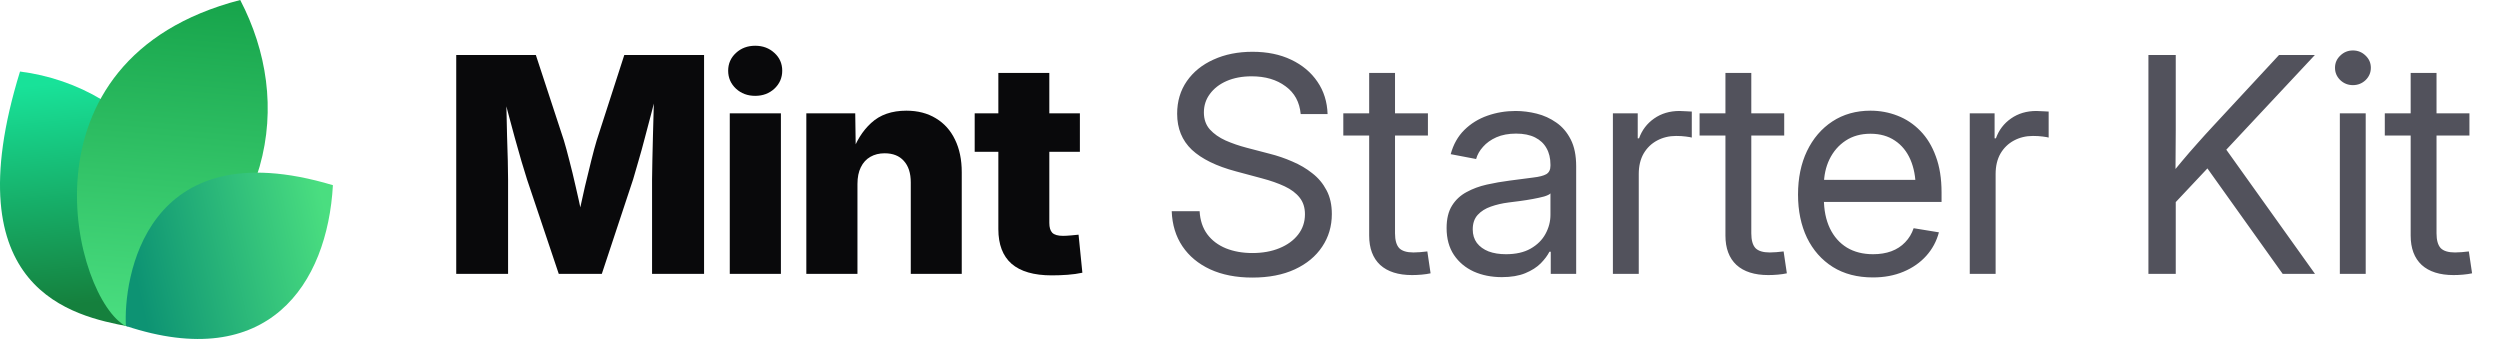
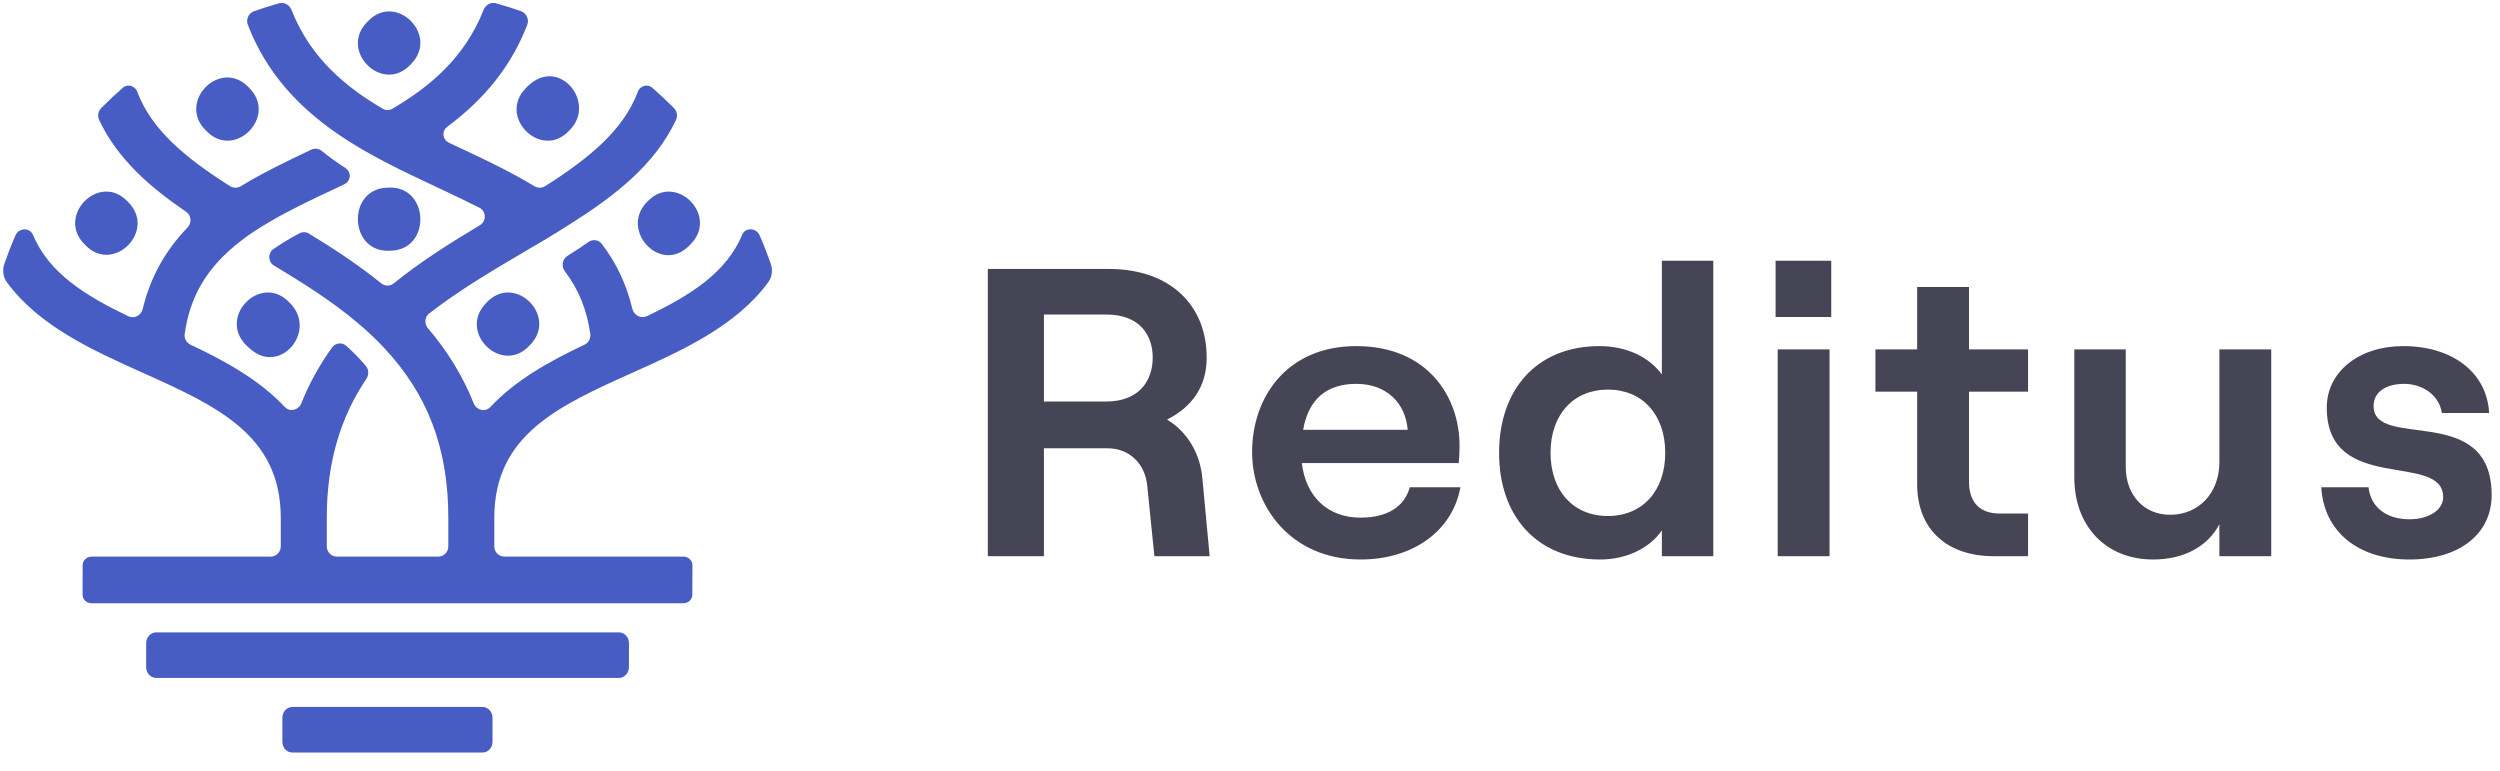
- <svg xmlns="http://www.w3.org/2000/svg" width="177" height="24" viewBox="0 0 177 24" fill="none">
-   <path d="M9.061 23.108C5.268 22.377 -3.391 20.627 1.417 5.064C9.634 6.099 16.973 14.064 9.061 23.108Z" fill="url(#paint0_linear_17557_2020)" />
-   <path d="M8.919 23.094C5.276 21.222 0.784 4.209 17.007 0C20.757 7.193 19.621 16.545 8.919 23.094Z" fill="url(#paint1_linear_17557_2020)" />
-   <path d="M8.914 23.079C8.735 19.882 10.159 9.085 23.57 13.111C23.181 20.123 18.984 26.418 8.914 23.079Z" fill="url(#paint2_linear_17557_2020)" />
-   <path d="M32.301 19.392V3.894H37.938L39.925 9.948C40.036 10.315 40.164 10.787 40.31 11.362C40.462 11.938 40.611 12.552 40.757 13.204C40.91 13.855 41.048 14.483 41.173 15.086C41.305 15.682 41.412 16.192 41.495 16.615H40.695C40.771 16.192 40.871 15.682 40.996 15.086C41.128 14.49 41.267 13.866 41.412 13.214C41.565 12.562 41.714 11.948 41.86 11.373C42.005 10.79 42.133 10.315 42.244 9.948L44.2 3.894H49.848V19.392H46.166V12.704C46.166 12.357 46.173 11.917 46.187 11.383C46.2 10.849 46.214 10.27 46.228 9.646C46.249 9.022 46.266 8.391 46.28 7.753C46.301 7.115 46.311 6.519 46.311 5.964H46.623C46.485 6.561 46.332 7.181 46.166 7.826C45.999 8.471 45.833 9.102 45.666 9.719C45.507 10.336 45.351 10.901 45.198 11.414C45.053 11.928 44.928 12.357 44.824 12.704L42.608 19.392H39.561L37.314 12.704C37.203 12.357 37.072 11.928 36.919 11.414C36.773 10.901 36.614 10.34 36.441 9.729C36.274 9.112 36.104 8.481 35.931 7.836C35.764 7.192 35.608 6.567 35.463 5.964H35.827C35.834 6.512 35.844 7.105 35.858 7.743C35.872 8.374 35.886 9.005 35.9 9.636C35.92 10.26 35.938 10.839 35.952 11.373C35.965 11.907 35.972 12.351 35.972 12.704V19.392H32.301ZM51.668 19.392V8.024H55.288V19.392H51.668ZM53.468 6.786C52.927 6.786 52.473 6.616 52.105 6.276C51.738 5.93 51.554 5.507 51.554 5.007C51.554 4.508 51.738 4.088 52.105 3.749C52.473 3.409 52.927 3.239 53.468 3.239C54.009 3.239 54.463 3.409 54.83 3.749C55.198 4.082 55.382 4.501 55.382 5.007C55.382 5.507 55.198 5.93 54.83 6.276C54.463 6.616 54.009 6.786 53.468 6.786ZM60.708 13.027V19.392H57.088V8.024H60.551L60.593 10.967H60.281C60.593 10.024 61.061 9.268 61.685 8.7C62.309 8.124 63.138 7.836 64.171 7.836C64.975 7.836 65.672 8.017 66.262 8.377C66.851 8.731 67.302 9.234 67.614 9.885C67.933 10.537 68.092 11.307 68.092 12.194V19.392H64.483V12.912C64.483 12.26 64.32 11.754 63.994 11.394C63.675 11.033 63.221 10.853 62.632 10.853C62.25 10.853 61.914 10.936 61.623 11.102C61.332 11.269 61.106 11.515 60.947 11.841C60.787 12.16 60.708 12.555 60.708 13.027ZM76.456 8.024V10.749H69.008V8.024H76.456ZM70.683 5.163H74.292V15.783C74.292 16.102 74.361 16.334 74.5 16.48C74.646 16.625 74.899 16.698 75.259 16.698C75.405 16.698 75.596 16.688 75.831 16.667C76.074 16.646 76.251 16.629 76.362 16.615L76.632 19.309C76.313 19.378 75.963 19.427 75.582 19.455C75.207 19.482 74.836 19.496 74.469 19.496C73.2 19.496 72.25 19.222 71.619 18.674C70.995 18.127 70.683 17.308 70.683 16.22V5.163Z" fill="#09090B" />
-   <path d="M88.667 19.652C87.523 19.652 86.528 19.458 85.682 19.07C84.843 18.681 84.188 18.137 83.716 17.437C83.245 16.736 82.992 15.908 82.957 14.951H84.933C84.968 15.596 85.148 16.14 85.474 16.584C85.8 17.021 86.24 17.354 86.795 17.582C87.35 17.804 87.974 17.915 88.667 17.915C89.388 17.915 90.026 17.801 90.581 17.572C91.143 17.343 91.583 17.024 91.902 16.615C92.228 16.199 92.391 15.717 92.391 15.169C92.391 14.698 92.266 14.306 92.017 13.994C91.767 13.675 91.413 13.408 90.956 13.193C90.498 12.978 89.954 12.787 89.323 12.621L87.502 12.132C86.123 11.765 85.082 11.255 84.382 10.603C83.689 9.944 83.342 9.095 83.342 8.055C83.342 7.174 83.571 6.404 84.028 5.746C84.486 5.087 85.117 4.577 85.921 4.217C86.726 3.849 87.645 3.666 88.678 3.666C89.718 3.666 90.63 3.853 91.413 4.227C92.204 4.602 92.824 5.122 93.275 5.787C93.726 6.446 93.965 7.209 93.993 8.076H92.089C92.013 7.23 91.656 6.574 91.018 6.11C90.387 5.638 89.586 5.403 88.615 5.403C87.95 5.403 87.36 5.513 86.847 5.735C86.341 5.957 85.946 6.262 85.661 6.651C85.377 7.032 85.235 7.469 85.235 7.961C85.235 8.447 85.377 8.849 85.661 9.168C85.946 9.48 86.317 9.74 86.774 9.948C87.232 10.149 87.724 10.319 88.251 10.457L89.884 10.884C90.439 11.023 90.977 11.206 91.496 11.435C92.023 11.657 92.495 11.934 92.911 12.267C93.334 12.593 93.67 12.995 93.92 13.474C94.17 13.945 94.294 14.504 94.294 15.149C94.294 16.015 94.066 16.788 93.608 17.468C93.157 18.148 92.512 18.681 91.673 19.07C90.834 19.458 89.832 19.652 88.667 19.652ZM101.097 8.024V9.594H95.106V8.024H101.097ZM96.937 5.163H98.767V16.521C98.767 17 98.865 17.347 99.059 17.562C99.26 17.77 99.6 17.874 100.078 17.874C100.21 17.874 100.366 17.867 100.546 17.853C100.733 17.832 100.903 17.815 101.056 17.801L101.285 19.351C101.097 19.392 100.886 19.423 100.65 19.444C100.414 19.465 100.189 19.475 99.974 19.475C98.996 19.475 98.244 19.236 97.717 18.758C97.197 18.272 96.937 17.579 96.937 16.677V5.163ZM106.33 19.621C105.595 19.621 104.932 19.489 104.343 19.226C103.754 18.955 103.285 18.564 102.939 18.05C102.592 17.53 102.419 16.896 102.419 16.147C102.419 15.495 102.547 14.965 102.804 14.556C103.06 14.146 103.403 13.828 103.833 13.599C104.263 13.363 104.742 13.186 105.269 13.068C105.796 12.95 106.333 12.857 106.881 12.787C107.574 12.69 108.132 12.617 108.555 12.569C108.978 12.52 109.287 12.441 109.481 12.33C109.675 12.212 109.772 12.014 109.772 11.737V11.654C109.772 11.203 109.679 10.815 109.492 10.489C109.311 10.163 109.041 9.91 108.68 9.729C108.32 9.549 107.872 9.459 107.338 9.459C106.805 9.459 106.34 9.546 105.945 9.719C105.556 9.892 105.241 10.118 104.998 10.395C104.755 10.665 104.593 10.953 104.509 11.258L102.71 10.915C102.897 10.222 103.22 9.65 103.677 9.199C104.135 8.748 104.679 8.412 105.31 8.19C105.941 7.968 106.607 7.857 107.307 7.857C107.8 7.857 108.295 7.92 108.795 8.044C109.301 8.169 109.765 8.381 110.188 8.679C110.611 8.97 110.951 9.369 111.208 9.875C111.464 10.374 111.593 11.005 111.593 11.768V19.392H109.793V17.822H109.7C109.568 18.085 109.363 18.359 109.086 18.643C108.809 18.921 108.444 19.153 107.994 19.34C107.543 19.527 106.988 19.621 106.33 19.621ZM106.621 17.998C107.321 17.998 107.904 17.867 108.368 17.603C108.84 17.333 109.19 16.986 109.419 16.563C109.654 16.133 109.772 15.682 109.772 15.211V13.692C109.703 13.769 109.554 13.841 109.325 13.911C109.096 13.973 108.829 14.032 108.524 14.088C108.226 14.143 107.921 14.192 107.609 14.233C107.304 14.275 107.033 14.309 106.798 14.337C106.354 14.393 105.938 14.49 105.549 14.628C105.168 14.76 104.86 14.954 104.624 15.211C104.388 15.467 104.27 15.811 104.27 16.241C104.27 16.615 104.367 16.934 104.561 17.198C104.762 17.461 105.04 17.662 105.393 17.801C105.747 17.933 106.156 17.998 106.621 17.998ZM114.193 19.392V8.024H115.951V9.792H116.045C116.253 9.209 116.61 8.741 117.116 8.388C117.622 8.034 118.219 7.857 118.905 7.857C119.058 7.857 119.217 7.864 119.384 7.878C119.55 7.885 119.682 7.892 119.779 7.899V9.74C119.716 9.719 119.578 9.695 119.363 9.667C119.155 9.639 118.922 9.625 118.666 9.625C118.174 9.625 117.726 9.733 117.324 9.948C116.922 10.163 116.603 10.471 116.367 10.874C116.138 11.276 116.024 11.758 116.024 12.319V19.392H114.193ZM126.322 8.024V9.594H120.33V8.024H126.322ZM122.161 5.163H123.992V16.521C123.992 17 124.089 17.347 124.283 17.562C124.484 17.77 124.824 17.874 125.302 17.874C125.434 17.874 125.59 17.867 125.77 17.853C125.958 17.832 126.127 17.815 126.28 17.801L126.509 19.351C126.322 19.392 126.11 19.423 125.874 19.444C125.639 19.465 125.413 19.475 125.198 19.475C124.221 19.475 123.468 19.236 122.941 18.758C122.421 18.272 122.161 17.579 122.161 16.677V5.163ZM132.604 19.642C131.502 19.642 130.555 19.396 129.765 18.903C128.974 18.404 128.364 17.714 127.934 16.834C127.511 15.946 127.3 14.927 127.3 13.775C127.3 12.611 127.511 11.584 127.934 10.697C128.364 9.802 128.964 9.102 129.734 8.596C130.51 8.089 131.408 7.836 132.428 7.836C133.1 7.836 133.738 7.954 134.341 8.19C134.952 8.426 135.489 8.783 135.954 9.261C136.425 9.74 136.793 10.343 137.056 11.071C137.327 11.792 137.462 12.645 137.462 13.63V14.296H128.433V12.735H136.463L135.631 13.297C135.631 12.541 135.506 11.876 135.257 11.3C135.007 10.725 134.643 10.277 134.165 9.958C133.686 9.632 133.107 9.469 132.428 9.469C131.748 9.469 131.162 9.632 130.67 9.958C130.177 10.284 129.796 10.725 129.526 11.279C129.262 11.827 129.13 12.441 129.13 13.12V14.046C129.13 14.864 129.273 15.572 129.557 16.168C129.841 16.757 130.243 17.211 130.763 17.53C131.283 17.842 131.901 17.998 132.615 17.998C133.093 17.998 133.523 17.929 133.905 17.79C134.293 17.645 134.619 17.433 134.882 17.156C135.153 16.879 135.354 16.546 135.486 16.157L137.275 16.449C137.108 17.08 136.81 17.634 136.38 18.113C135.95 18.591 135.413 18.966 134.768 19.236C134.123 19.507 133.402 19.642 132.604 19.642ZM139.459 19.392V8.024H141.217V9.792H141.311C141.519 9.209 141.876 8.741 142.382 8.388C142.888 8.034 143.485 7.857 144.171 7.857C144.324 7.857 144.483 7.864 144.649 7.878C144.816 7.885 144.948 7.892 145.045 7.899V9.74C144.982 9.719 144.844 9.695 144.629 9.667C144.421 9.639 144.188 9.625 143.932 9.625C143.439 9.625 142.992 9.733 142.59 9.948C142.188 10.163 141.869 10.471 141.633 10.874C141.404 11.276 141.29 11.758 141.29 12.319V19.392H139.459ZM153.429 14.961V12.715C153.783 12.257 154.136 11.82 154.49 11.404C154.844 10.981 155.204 10.565 155.572 10.156C155.939 9.74 156.314 9.327 156.695 8.918L161.355 3.894H163.893L157.277 10.967H157.184L153.429 14.961ZM152.108 19.392V3.894H154.043V9.241L154.022 12.559L154.043 13.505V19.392H152.108ZM161.615 19.392L155.967 11.477L157.173 9.969L163.903 19.392H161.615ZM165.661 19.392V8.024H167.492V19.392H165.661ZM166.587 6.027C166.24 6.027 165.942 5.909 165.692 5.673C165.443 5.43 165.318 5.139 165.318 4.799C165.318 4.459 165.443 4.172 165.692 3.936C165.942 3.693 166.24 3.572 166.587 3.572C166.934 3.572 167.232 3.693 167.482 3.936C167.731 4.172 167.856 4.459 167.856 4.799C167.856 5.139 167.731 5.43 167.482 5.673C167.232 5.909 166.934 6.027 166.587 6.027ZM174.836 8.024V9.594H168.844V8.024H174.836ZM170.675 5.163H172.506V16.521C172.506 17 172.603 17.347 172.797 17.562C172.998 17.77 173.338 17.874 173.816 17.874C173.948 17.874 174.104 17.867 174.284 17.853C174.472 17.832 174.641 17.815 174.794 17.801L175.023 19.351C174.836 19.392 174.624 19.423 174.388 19.444C174.153 19.465 173.927 19.475 173.712 19.475C172.735 19.475 171.982 19.236 171.455 18.758C170.935 18.272 170.675 17.579 170.675 16.677V5.163Z" fill="#52525C" />
-   <defs>
-     <linearGradient id="paint0_linear_17557_2020" x1="3.776" y1="5.916" x2="5.232" y2="21.559" gradientUnits="userSpaceOnUse">
-       <stop stop-color="#18E299" />
-       <stop offset="1" stop-color="#15803D" />
-     </linearGradient>
-     <linearGradient id="paint1_linear_17557_2020" x1="12.171" y1="-0.718" x2="10.19" y2="22.983" gradientUnits="userSpaceOnUse">
-       <stop stop-color="#16A34A" />
-       <stop offset="1" stop-color="#4ADE80" />
-     </linearGradient>
-     <linearGradient id="paint2_linear_17557_2020" x1="23.133" y1="15.353" x2="9.338" y2="18.52" gradientUnits="userSpaceOnUse">
-       <stop stop-color="#4ADE80" />
-       <stop offset="1" stop-color="#0D9373" />
-     </linearGradient>
-   </defs>
+ <svg xmlns="http://www.w3.org/2000/svg" width="120" height="37" viewBox="0 0 120 37" fill="none">
+   <g id="Blue_on_white">
+     <g id="g10">
+       <g id="g12">
+         <g id="g14 Clipped">
+           <g id="g14">
+             <g id="Group 6">
+               <path id="path22" fill-rule="evenodd" clip-rule="evenodd" d="M11.701 16.442C11.745 16.494 11.791 16.544 11.84 16.593C11.953 16.708 12.076 16.808 12.205 16.897C13.571 17.815 15.087 15.941 14.031 14.672C13.986 14.62 13.94 14.568 13.892 14.518C13.843 14.469 13.793 14.423 13.741 14.379C12.437 13.268 10.603 15.121 11.701 16.442" fill="#475DC4" />
+               <path id="path26" fill-rule="evenodd" clip-rule="evenodd" d="M4.08 11.75C4.128 11.799 4.179 11.846 4.23 11.891C5.535 13.002 7.367 11.145 6.268 9.827C6.226 9.774 6.179 9.724 6.132 9.675C6.083 9.627 6.034 9.581 5.983 9.537C4.679 8.425 2.845 10.278 3.942 11.599C3.986 11.65 4.032 11.701 4.08 11.75" fill="#475DC4" />
+               <path id="path30" fill-rule="evenodd" clip-rule="evenodd" d="M9.892 6.274C9.94 6.323 9.991 6.37 10.042 6.413C11.347 7.524 13.179 5.668 12.08 4.349C12.038 4.297 11.992 4.247 11.944 4.198C11.895 4.149 11.846 4.103 11.795 4.06C10.491 2.947 8.657 4.802 9.753 6.122C9.797 6.174 9.844 6.225 9.892 6.274" fill="#475DC4" />
+               <path id="path34" fill-rule="evenodd" clip-rule="evenodd" d="M19.571 3.228C19.622 3.184 19.671 3.136 19.719 3.087C19.767 3.037 19.812 2.985 19.855 2.932C20.933 1.595 19.07 -0.23 17.783 0.903C17.732 0.947 17.684 0.994 17.636 1.043C17.589 1.093 17.543 1.144 17.5 1.197C16.423 2.533 18.284 4.359 19.571 3.228" fill="#475DC4" />
+               <path id="path38" fill-rule="evenodd" clip-rule="evenodd" d="M25.253 4.215C25.205 4.264 25.161 4.315 25.118 4.367C24.04 5.704 25.901 7.531 27.187 6.4C27.239 6.355 27.289 6.307 27.336 6.257C27.377 6.215 27.415 6.172 27.451 6.127C28.47 4.896 27.032 3.035 25.676 3.869C25.521 3.963 25.382 4.08 25.253 4.215" fill="#475DC4" />
+               <path id="path42" fill-rule="evenodd" clip-rule="evenodd" d="M31.205 9.551C31.154 9.595 31.106 9.642 31.058 9.691C31.027 9.724 30.998 9.755 30.97 9.789C29.861 11.082 31.588 13.003 32.916 11.94C32.995 11.877 33.07 11.809 33.14 11.735C33.189 11.685 33.234 11.633 33.277 11.58C34.354 10.244 32.492 8.419 31.205 9.551" fill="#475DC4" />
+               <path id="path46" fill-rule="evenodd" clip-rule="evenodd" d="M23.491 14.393C23.44 14.438 23.391 14.485 23.344 14.534C23.297 14.583 23.252 14.635 23.209 14.688C22.13 16.024 23.991 17.851 25.279 16.72C25.33 16.674 25.379 16.627 25.427 16.577C25.474 16.528 25.52 16.476 25.563 16.423C26.64 15.086 24.777 13.261 23.491 14.393" fill="#475DC4" />
+               <path id="path50" fill-rule="evenodd" clip-rule="evenodd" d="M18.52 12.035C18.588 12.039 18.658 12.039 18.728 12.037C18.797 12.034 18.865 12.028 18.934 12.019C20.652 11.807 20.561 9.097 18.832 9.007C18.765 9.003 18.696 9.002 18.627 9.005C18.558 9.007 18.49 9.013 18.422 9.021C16.704 9.233 16.792 11.942 18.52 12.035" fill="#475DC4" />
+               <path id="path54" fill-rule="evenodd" clip-rule="evenodd" d="M29.709 32.54H7.494C7.229 32.54 7.015 32.308 7.015 32.022L7.018 30.872C7.018 30.585 7.232 30.354 7.497 30.354L29.712 30.354C29.977 30.354 30.191 30.585 30.191 30.872L30.189 32.022C30.189 32.308 29.974 32.54 29.709 32.54" fill="#475DC4" />
+               <path id="path62" fill-rule="evenodd" clip-rule="evenodd" d="M23.162 36.122H14.033C13.767 36.122 13.554 35.891 13.554 35.604V34.453C13.554 34.166 13.767 33.934 14.033 33.934H23.162C23.427 33.934 23.641 34.166 23.641 34.453V35.604C23.641 35.891 23.427 36.122 23.162 36.122" fill="#475DC4" />
+               <path id="path58" fill-rule="evenodd" clip-rule="evenodd" d="M37.001 12.676C36.839 12.206 36.658 11.744 36.46 11.292C36.303 10.929 35.779 10.903 35.626 11.269C34.861 13.095 33.135 14.179 31.055 15.174C30.763 15.314 30.427 15.134 30.35 14.814C30.075 13.66 29.592 12.63 28.886 11.707C28.735 11.508 28.452 11.469 28.249 11.614C27.969 11.811 27.622 12.045 27.236 12.284C26.982 12.443 26.934 12.785 27.116 13.025C27.778 13.898 28.177 14.884 28.335 16.038C28.364 16.249 28.246 16.457 28.055 16.546C26.393 17.331 24.753 18.236 23.532 19.541C23.289 19.799 22.873 19.693 22.74 19.362C22.219 18.06 21.485 16.86 20.542 15.756C20.36 15.544 20.379 15.219 20.599 15.048C21.992 13.964 23.562 13.031 25.089 12.132L25.449 11.918C25.622 11.818 25.796 11.714 25.973 11.615C26.468 11.316 26.997 10.999 27.496 10.673C29.503 9.398 31.436 7.912 32.45 5.754C32.539 5.567 32.496 5.335 32.35 5.188C32.001 4.837 31.64 4.5 31.268 4.176C31.201 4.137 31.125 4.109 31.043 4.109C30.854 4.109 30.695 4.221 30.626 4.379C30.619 4.395 30.612 4.411 30.607 4.428C29.924 6.222 28.333 7.562 26.174 8.931C26.013 9.033 25.808 9.034 25.645 8.936C24.464 8.218 23.179 7.612 21.931 7.031L21.543 6.847C21.375 6.766 21.286 6.604 21.286 6.44C21.286 6.31 21.343 6.177 21.463 6.089C23.318 4.712 24.573 3.108 25.309 1.185C25.408 0.927 25.267 0.628 25.011 0.536C24.615 0.397 24.212 0.27 23.805 0.158C23.561 0.089 23.309 0.232 23.214 0.47C22.289 2.823 20.558 4.203 18.842 5.215C18.694 5.303 18.512 5.303 18.363 5.215C16.646 4.203 14.917 2.825 13.989 0.471C13.896 0.233 13.643 0.09 13.398 0.158C12.991 0.271 12.589 0.398 12.193 0.539C11.934 0.629 11.797 0.927 11.894 1.184C12.757 3.432 14.32 5.243 16.72 6.766C17.241 7.098 17.818 7.429 18.483 7.775C19.282 8.192 20.084 8.569 20.971 8.986C20.978 8.988 20.988 8.992 20.994 8.995L21.008 9.004C21.012 9.006 21.015 9.008 21.019 9.01C21.711 9.334 22.378 9.649 23.011 9.97C23.347 10.139 23.356 10.618 23.033 10.811C21.663 11.63 20.214 12.539 18.899 13.603C18.723 13.745 18.479 13.744 18.302 13.602C17.165 12.681 15.94 11.887 14.822 11.209C14.688 11.127 14.518 11.124 14.378 11.197C13.883 11.455 13.463 11.721 13.125 11.955C12.842 12.15 12.86 12.573 13.156 12.748C14.605 13.617 15.995 14.503 17.206 15.531C17.669 15.925 18.065 16.3 18.416 16.675C20.531 18.919 21.519 21.519 21.519 24.854V26.227C21.519 26.498 21.303 26.717 21.034 26.717L16.17 26.717C15.902 26.717 15.686 26.498 15.686 26.227V24.821C15.691 22.244 16.315 20.071 17.582 18.191C17.711 17.998 17.709 17.739 17.558 17.561C17.224 17.168 16.898 16.847 16.621 16.601C16.413 16.416 16.101 16.453 15.939 16.679C15.334 17.519 14.844 18.409 14.464 19.357C14.332 19.688 13.914 19.795 13.672 19.536C12.447 18.233 10.806 17.326 9.146 16.546C8.955 16.458 8.836 16.249 8.865 16.038C9.112 14.209 9.96 12.806 11.525 11.593C11.949 11.255 12.452 10.928 13.052 10.584C14.025 10.021 15.091 9.519 16.222 8.99L16.51 8.853C16.524 8.847 16.537 8.841 16.549 8.833C16.692 8.757 16.788 8.611 16.788 8.44C16.788 8.284 16.709 8.149 16.588 8.068C16.124 7.774 15.74 7.486 15.449 7.247C15.305 7.13 15.113 7.103 14.946 7.182C13.802 7.722 12.643 8.28 11.564 8.935C11.401 9.034 11.196 9.033 11.035 8.931C8.871 7.56 7.278 6.218 6.595 4.423C6.592 4.408 6.586 4.394 6.58 4.379C6.51 4.221 6.349 4.109 6.163 4.109C6.081 4.109 6.007 4.137 5.939 4.175C5.567 4.499 5.206 4.835 4.858 5.186C4.712 5.333 4.669 5.568 4.758 5.756C5.64 7.635 7.216 8.998 8.93 10.163C9.187 10.337 9.215 10.695 9 10.92C7.921 12.042 7.208 13.337 6.851 14.83C6.777 15.14 6.449 15.317 6.163 15.181C4.079 14.185 2.348 13.1 1.58 11.271C1.425 10.906 0.903 10.932 0.744 11.296C0.549 11.742 0.371 12.198 0.209 12.662C0.106 12.961 0.149 13.303 0.336 13.558C1.877 15.649 4.444 16.813 6.814 17.876C10.384 19.48 13.468 20.864 13.477 24.838V26.227C13.477 26.498 13.26 26.717 12.992 26.717H9.612H4.401C4.161 26.717 3.967 26.902 3.967 27.127L3.963 28.548C3.963 28.774 4.156 28.957 4.396 28.957L32.798 28.957C33.037 28.957 33.231 28.774 33.231 28.548L33.237 27.127C33.237 26.902 33.042 26.717 32.803 26.717H31.34H24.211C23.943 26.717 23.726 26.498 23.726 26.227V24.858C23.726 20.867 26.814 19.481 30.391 17.876C32.767 16.811 35.338 15.644 36.879 13.543C37.06 13.297 37.101 12.966 37.001 12.676" fill="#475DC4" />
+             </g>
+             <path id="path66" fill-rule="evenodd" clip-rule="evenodd" d="M115.652 26.856C113.183 26.856 111.544 25.516 111.422 23.389H113.689C113.79 24.335 114.539 24.925 115.652 24.925C116.624 24.925 117.272 24.453 117.272 23.862C117.272 21.656 111.685 23.763 111.685 19.568C111.685 17.835 113.244 16.613 115.349 16.613C117.737 16.613 119.377 17.894 119.478 19.824H117.211C117.069 18.898 116.199 18.425 115.409 18.425C114.519 18.425 113.932 18.819 113.932 19.489C113.932 21.636 119.599 19.272 119.599 23.763C119.599 25.635 118.041 26.856 115.652 26.856V26.856ZM109.019 16.771V26.698H106.53V25.162C105.963 26.245 104.809 26.856 103.352 26.856C101.065 26.856 99.567 25.241 99.567 22.916V16.771H102.036V22.404C102.036 23.763 102.907 24.709 104.162 24.709C105.558 24.709 106.53 23.645 106.53 22.188V16.771H109.019ZM92.023 13.777H94.513V16.771H97.347V18.8H94.513V23.133C94.513 24.138 95.059 24.65 95.99 24.65H97.347V26.698H95.707C93.48 26.698 92.023 25.438 92.023 23.232V18.8H90.02V16.771H92.023V13.777ZM85.329 16.771H87.819V26.698H85.329V16.771ZM85.228 12.516H87.9V15.215H85.228V12.516ZM77.178 24.768C78.838 24.768 79.931 23.567 79.931 21.735C79.931 19.903 78.838 18.701 77.178 18.701C75.519 18.701 74.426 19.903 74.426 21.735C74.426 23.567 75.519 24.768 77.178 24.768V24.768ZM76.814 26.856C73.758 26.856 71.956 24.768 71.956 21.735C71.956 18.701 73.758 16.613 76.774 16.613C78.109 16.613 79.182 17.165 79.769 17.972V12.516H82.238V26.698H79.769V25.457C79.182 26.324 78.049 26.856 76.814 26.856V26.856ZM65.1 18.425C63.704 18.425 62.814 19.134 62.55 20.631L67.57 20.631C67.469 19.371 66.578 18.425 65.1 18.425V18.425ZM67.671 23.389H70.1C69.715 25.497 67.813 26.856 65.303 26.856C61.963 26.856 60.101 24.295 60.101 21.695C60.101 19.075 61.761 16.613 65.1 16.613C68.521 16.613 70.059 19.036 70.059 21.4C70.059 21.735 70.039 22.03 70.019 22.227L62.489 22.227C62.672 23.822 63.724 24.847 65.303 24.847C66.578 24.847 67.408 24.335 67.671 23.389V23.389ZM50.108 15.097V19.272H53.103C54.682 19.272 55.33 18.268 55.33 17.165C55.33 16.061 54.682 15.097 53.103 15.097H50.108ZM57.719 23.015L58.063 26.698H55.411L55.067 23.311C54.966 22.266 54.217 21.518 53.165 21.518H50.108V26.698H47.416V12.91H53.225C56.18 12.91 57.921 14.663 57.921 17.165C57.921 18.583 57.192 19.548 56.018 20.139C56.99 20.73 57.617 21.754 57.719 23.015V23.015Z" fill="#464555" />
+           </g>
+         </g>
+       </g>
+     </g>
+   </g>
</svg>
